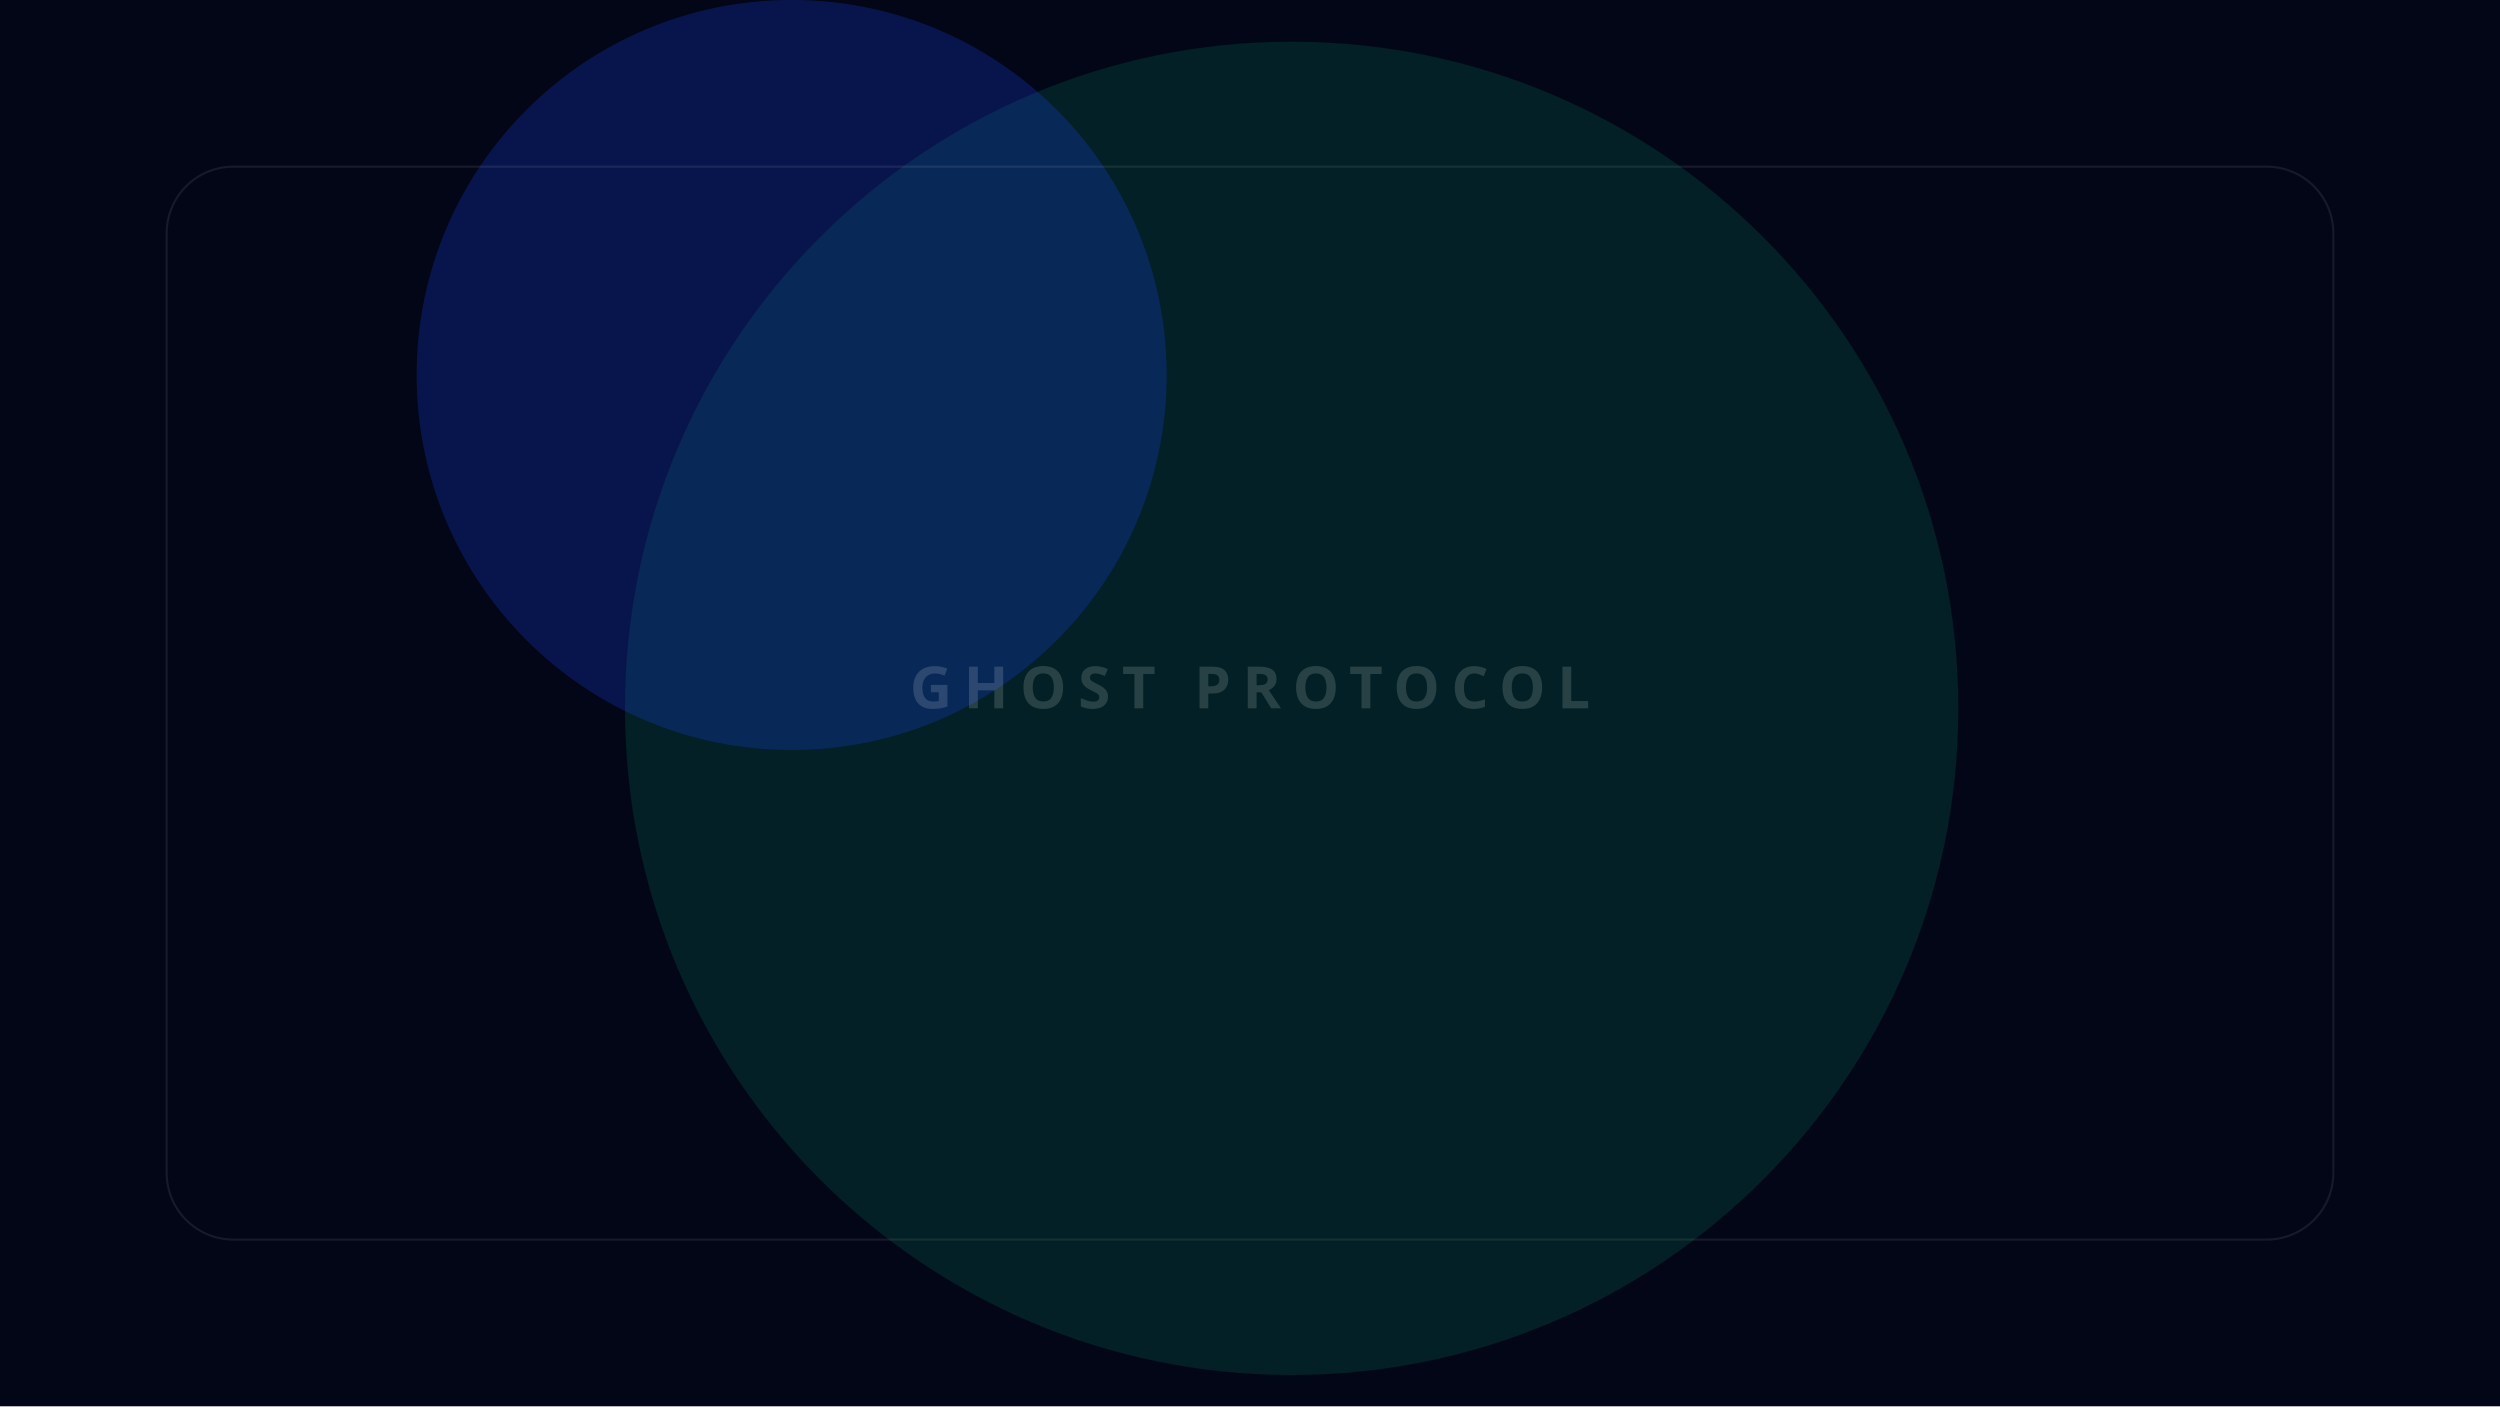
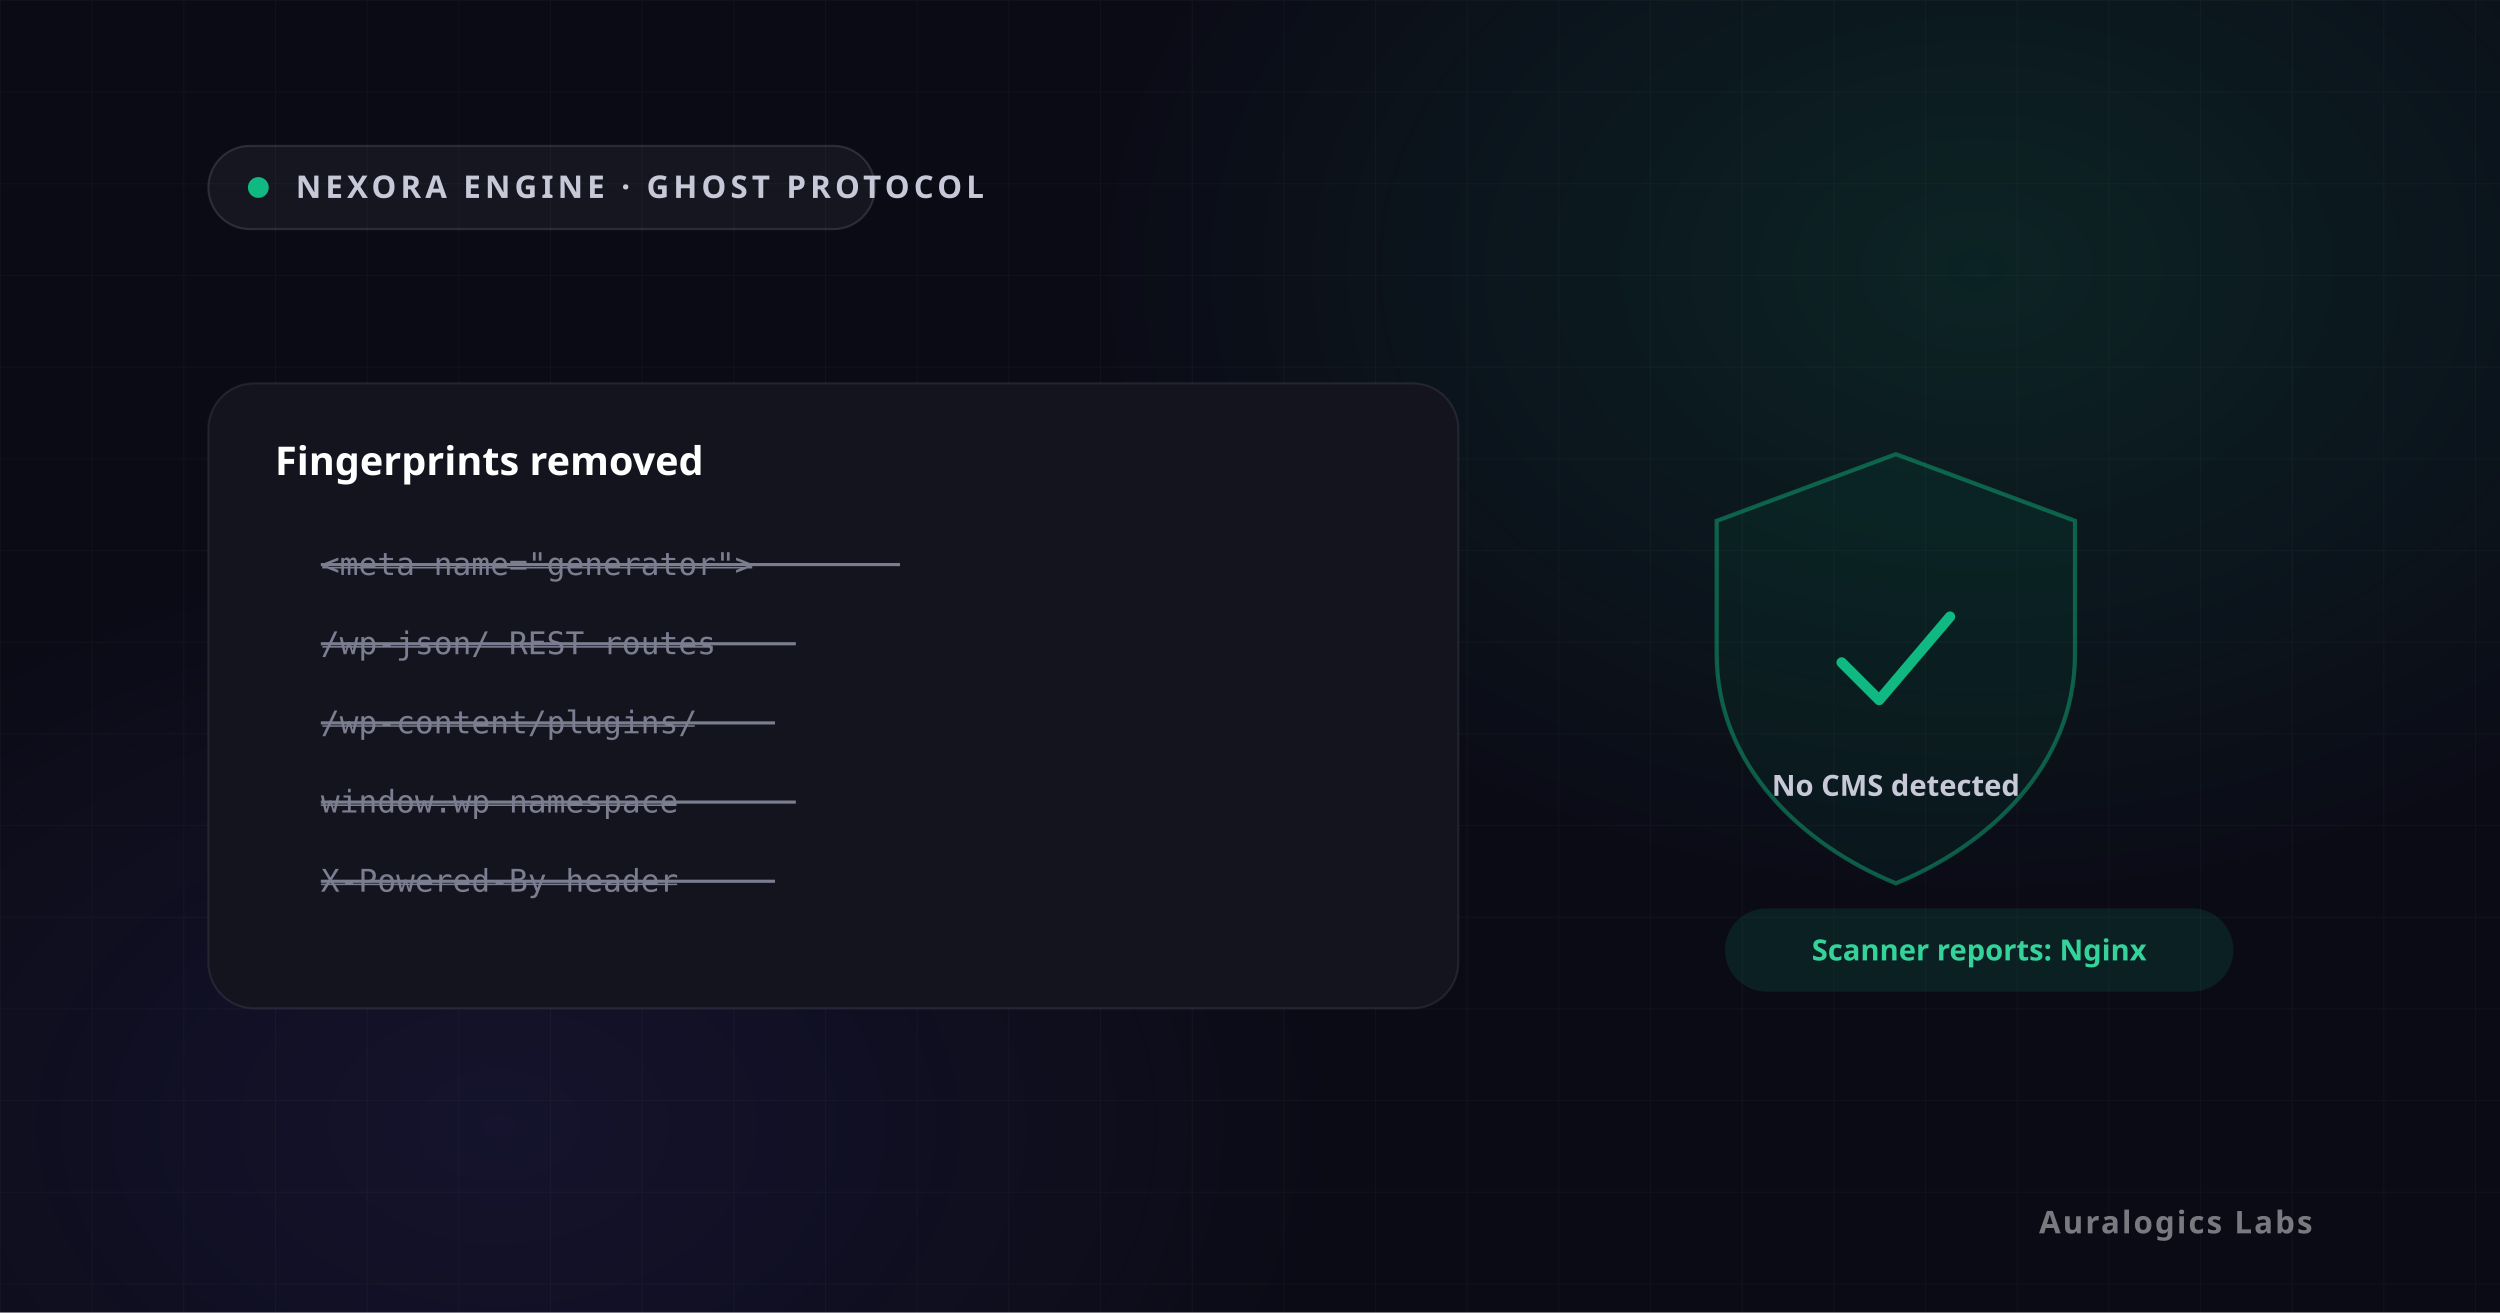
- <svg xmlns="http://www.w3.org/2000/svg" width="1200" height="675" viewBox="0 0 1200 675" fill="none">
-   <rect width="1200" height="675" fill="#020617" />
-   <circle cx="620" cy="340" r="320" fill="#059669" fill-opacity="0.18" />
-   <circle cx="380" cy="180" r="180" fill="#1A3FD8" fill-opacity="0.28" />
-   <rect x="80" y="80" width="1040" height="515" rx="32" stroke="white" stroke-opacity="0.08" />
-   <text x="600" y="340" text-anchor="middle" fill="white" fill-opacity="0.15" font-family="system-ui,sans-serif" font-size="28" font-weight="700" letter-spacing="0.2em">GHOST PROTOCOL</text>
+ <svg xmlns="http://www.w3.org/2000/svg" width="1200" height="630" viewBox="0 0 1200 630" fill="none" font-family="'DM Sans', ui-sans-serif, system-ui, sans-serif">
+   <defs>
+     <radialGradient id="ac" cx="0.5" cy="0.5" r="0.5">
+       <stop offset="0%" stop-color="#10B981" stop-opacity="0.14" />
+       <stop offset="100%" stop-color="#10B981" stop-opacity="0" />
+     </radialGradient>
+     <radialGradient id="vi" cx="0.5" cy="0.5" r="0.5">
+       <stop offset="0%" stop-color="#6D5EFA" stop-opacity="0.10" />
+       <stop offset="100%" stop-color="#6D5EFA" stop-opacity="0" />
+     </radialGradient>
+     <pattern id="g" width="44" height="44" patternUnits="userSpaceOnUse">
+       <path d="M44 0H0V44" fill="none" stroke="#FFFFFF" stroke-opacity="0.03" stroke-width="1" />
+     </pattern>
+   </defs>
+   <rect width="1200" height="630" fill="#0B0B16" />
+   <rect width="1200" height="630" fill="url(#g)" />
+   <ellipse cx="950" cy="130" rx="430" ry="300" fill="url(#ac)" />
+   <ellipse cx="240" cy="540" rx="400" ry="280" fill="url(#vi)" />
+   <rect x="100" y="70" width="320" height="40" rx="20" fill="#FFFFFF" fill-opacity="0.05" stroke="#FFFFFF" stroke-opacity="0.12" />
+   <circle cx="124" cy="90" r="5" fill="#10B981" />
+   <text x="142" y="95" fill="#C7C9D9" font-size="15" font-weight="700" letter-spacing="2">NEXORA ENGINE · GHOST PROTOCOL</text>
+   <rect x="100" y="184" width="600" height="300" rx="22" fill="#14141F" stroke="#FFFFFF" stroke-opacity="0.08" />
+   <text x="132" y="228" fill="#FFFFFF" font-size="19" font-weight="700">Fingerprints removed</text>
+   <g font-family="ui-monospace, SFMono-Regular, Menlo, monospace">
+     <g transform="translate(132,262)">
+       <text x="22" y="14" fill="#7B7E90" font-size="15" text-decoration="line-through">&lt;meta name="generator"&gt;</text>
+       <line x1="22" y1="9" x2="300" y2="9" stroke="#7B7E90" stroke-width="1.5" />
+     </g>
+     <g transform="translate(132,300)">
+       <text x="22" y="14" fill="#7B7E90" font-size="15" text-decoration="line-through">/wp-json/ REST routes</text>
+       <line x1="22" y1="9" x2="250" y2="9" stroke="#7B7E90" stroke-width="1.5" />
+     </g>
+     <g transform="translate(132,338)">
+       <text x="22" y="14" fill="#7B7E90" font-size="15" text-decoration="line-through">/wp-content/plugins/</text>
+       <line x1="22" y1="9" x2="240" y2="9" stroke="#7B7E90" stroke-width="1.5" />
+     </g>
+     <g transform="translate(132,376)">
+       <text x="22" y="14" fill="#7B7E90" font-size="15" text-decoration="line-through">window.wp namespace</text>
+       <line x1="22" y1="9" x2="250" y2="9" stroke="#7B7E90" stroke-width="1.5" />
+     </g>
+     <g transform="translate(132,414)">
+       <text x="22" y="14" fill="#7B7E90" font-size="15" text-decoration="line-through">X-Powered-By header</text>
+       <line x1="22" y1="9" x2="240" y2="9" stroke="#7B7E90" stroke-width="1.5" />
+     </g>
+   </g>
+   <g transform="translate(800,210)">
+     <path d="M110 8 L196 40 V104 C196 158 154 196 110 214 C66 196 24 158 24 104 V40 Z" fill="#10B981" fill-opacity="0.06" stroke="#10B981" stroke-opacity="0.45" stroke-width="2" />
+     <path d="M84 108 l18 18 l34 -40" stroke="#10B981" stroke-width="5" fill="none" stroke-linecap="round" stroke-linejoin="round" />
+     <text x="110" y="172" fill="#C7C9D9" font-size="14" font-weight="600" text-anchor="middle">No CMS detected</text>
+   </g>
+   <rect x="828" y="436" width="244" height="40" rx="20" fill="#10B981" fill-opacity="0.12" />
+   <text x="950" y="461" fill="#34D399" font-size="14" font-weight="700" text-anchor="middle">Scanner reports: Nginx</text>
+   <text x="1110" y="592" fill="#FFFFFF" fill-opacity="0.45" font-size="15" font-weight="700" text-anchor="end" letter-spacing="1">Auralogics Labs</text>
</svg>
